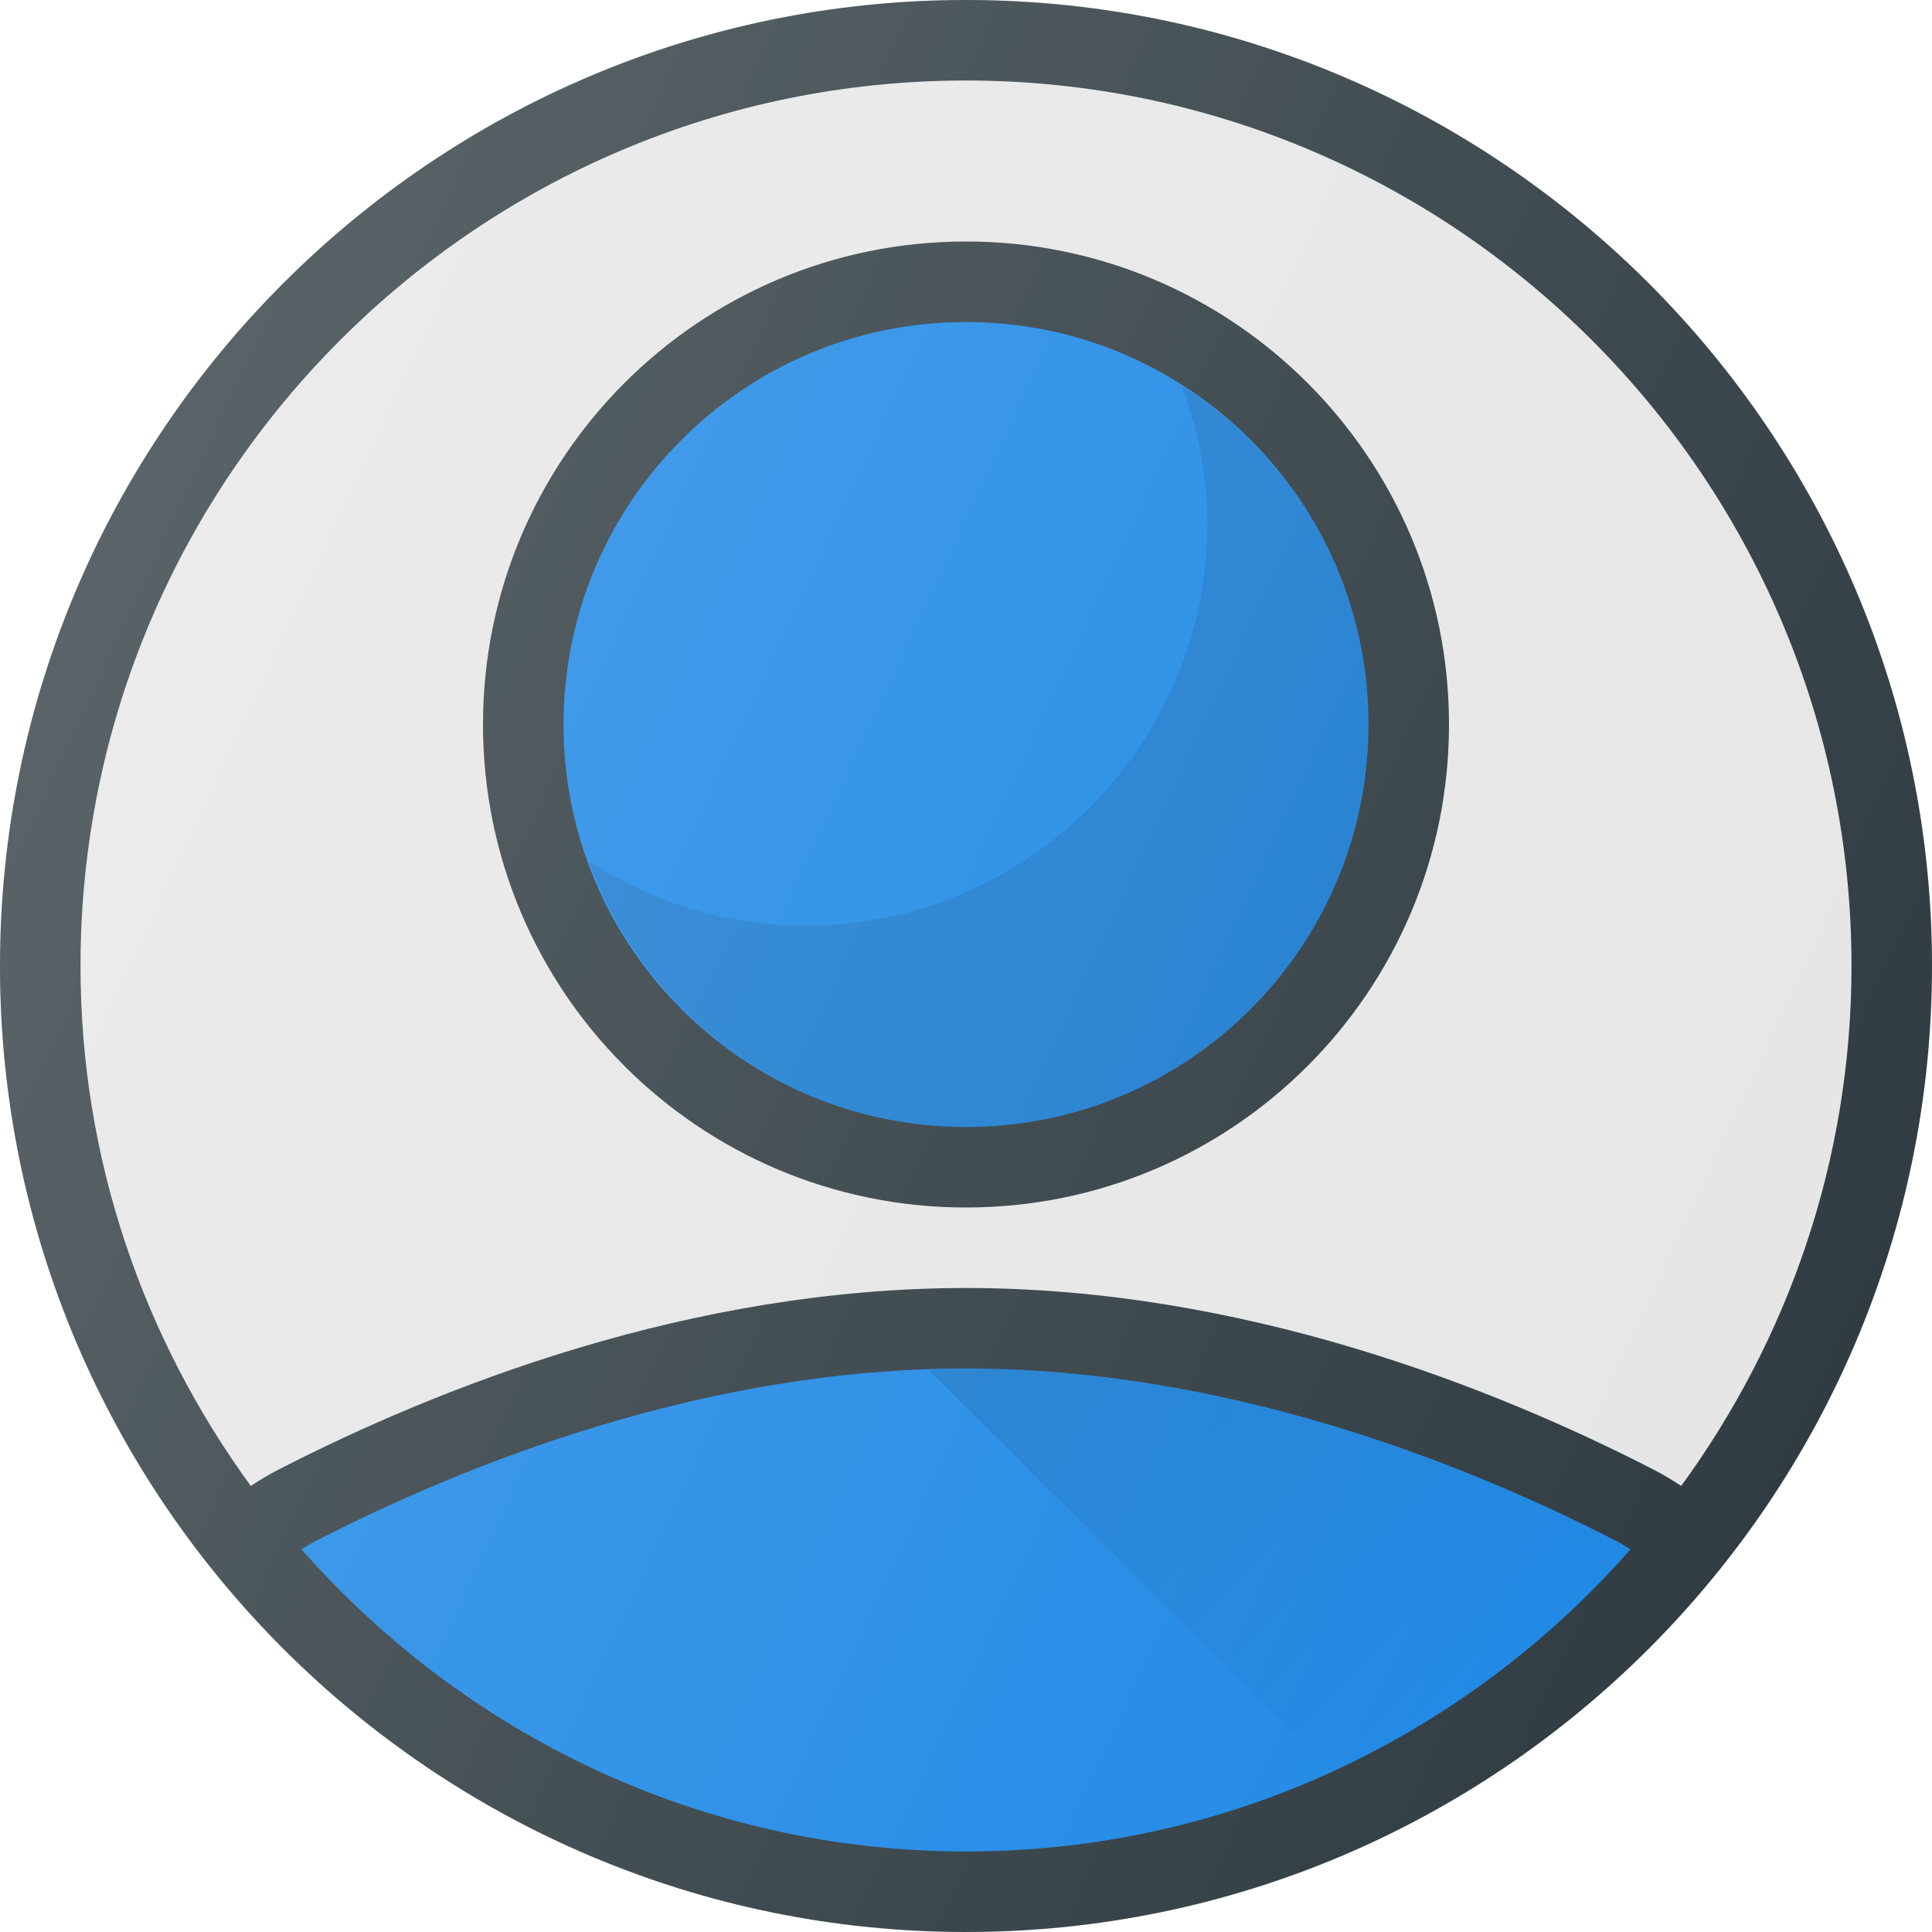
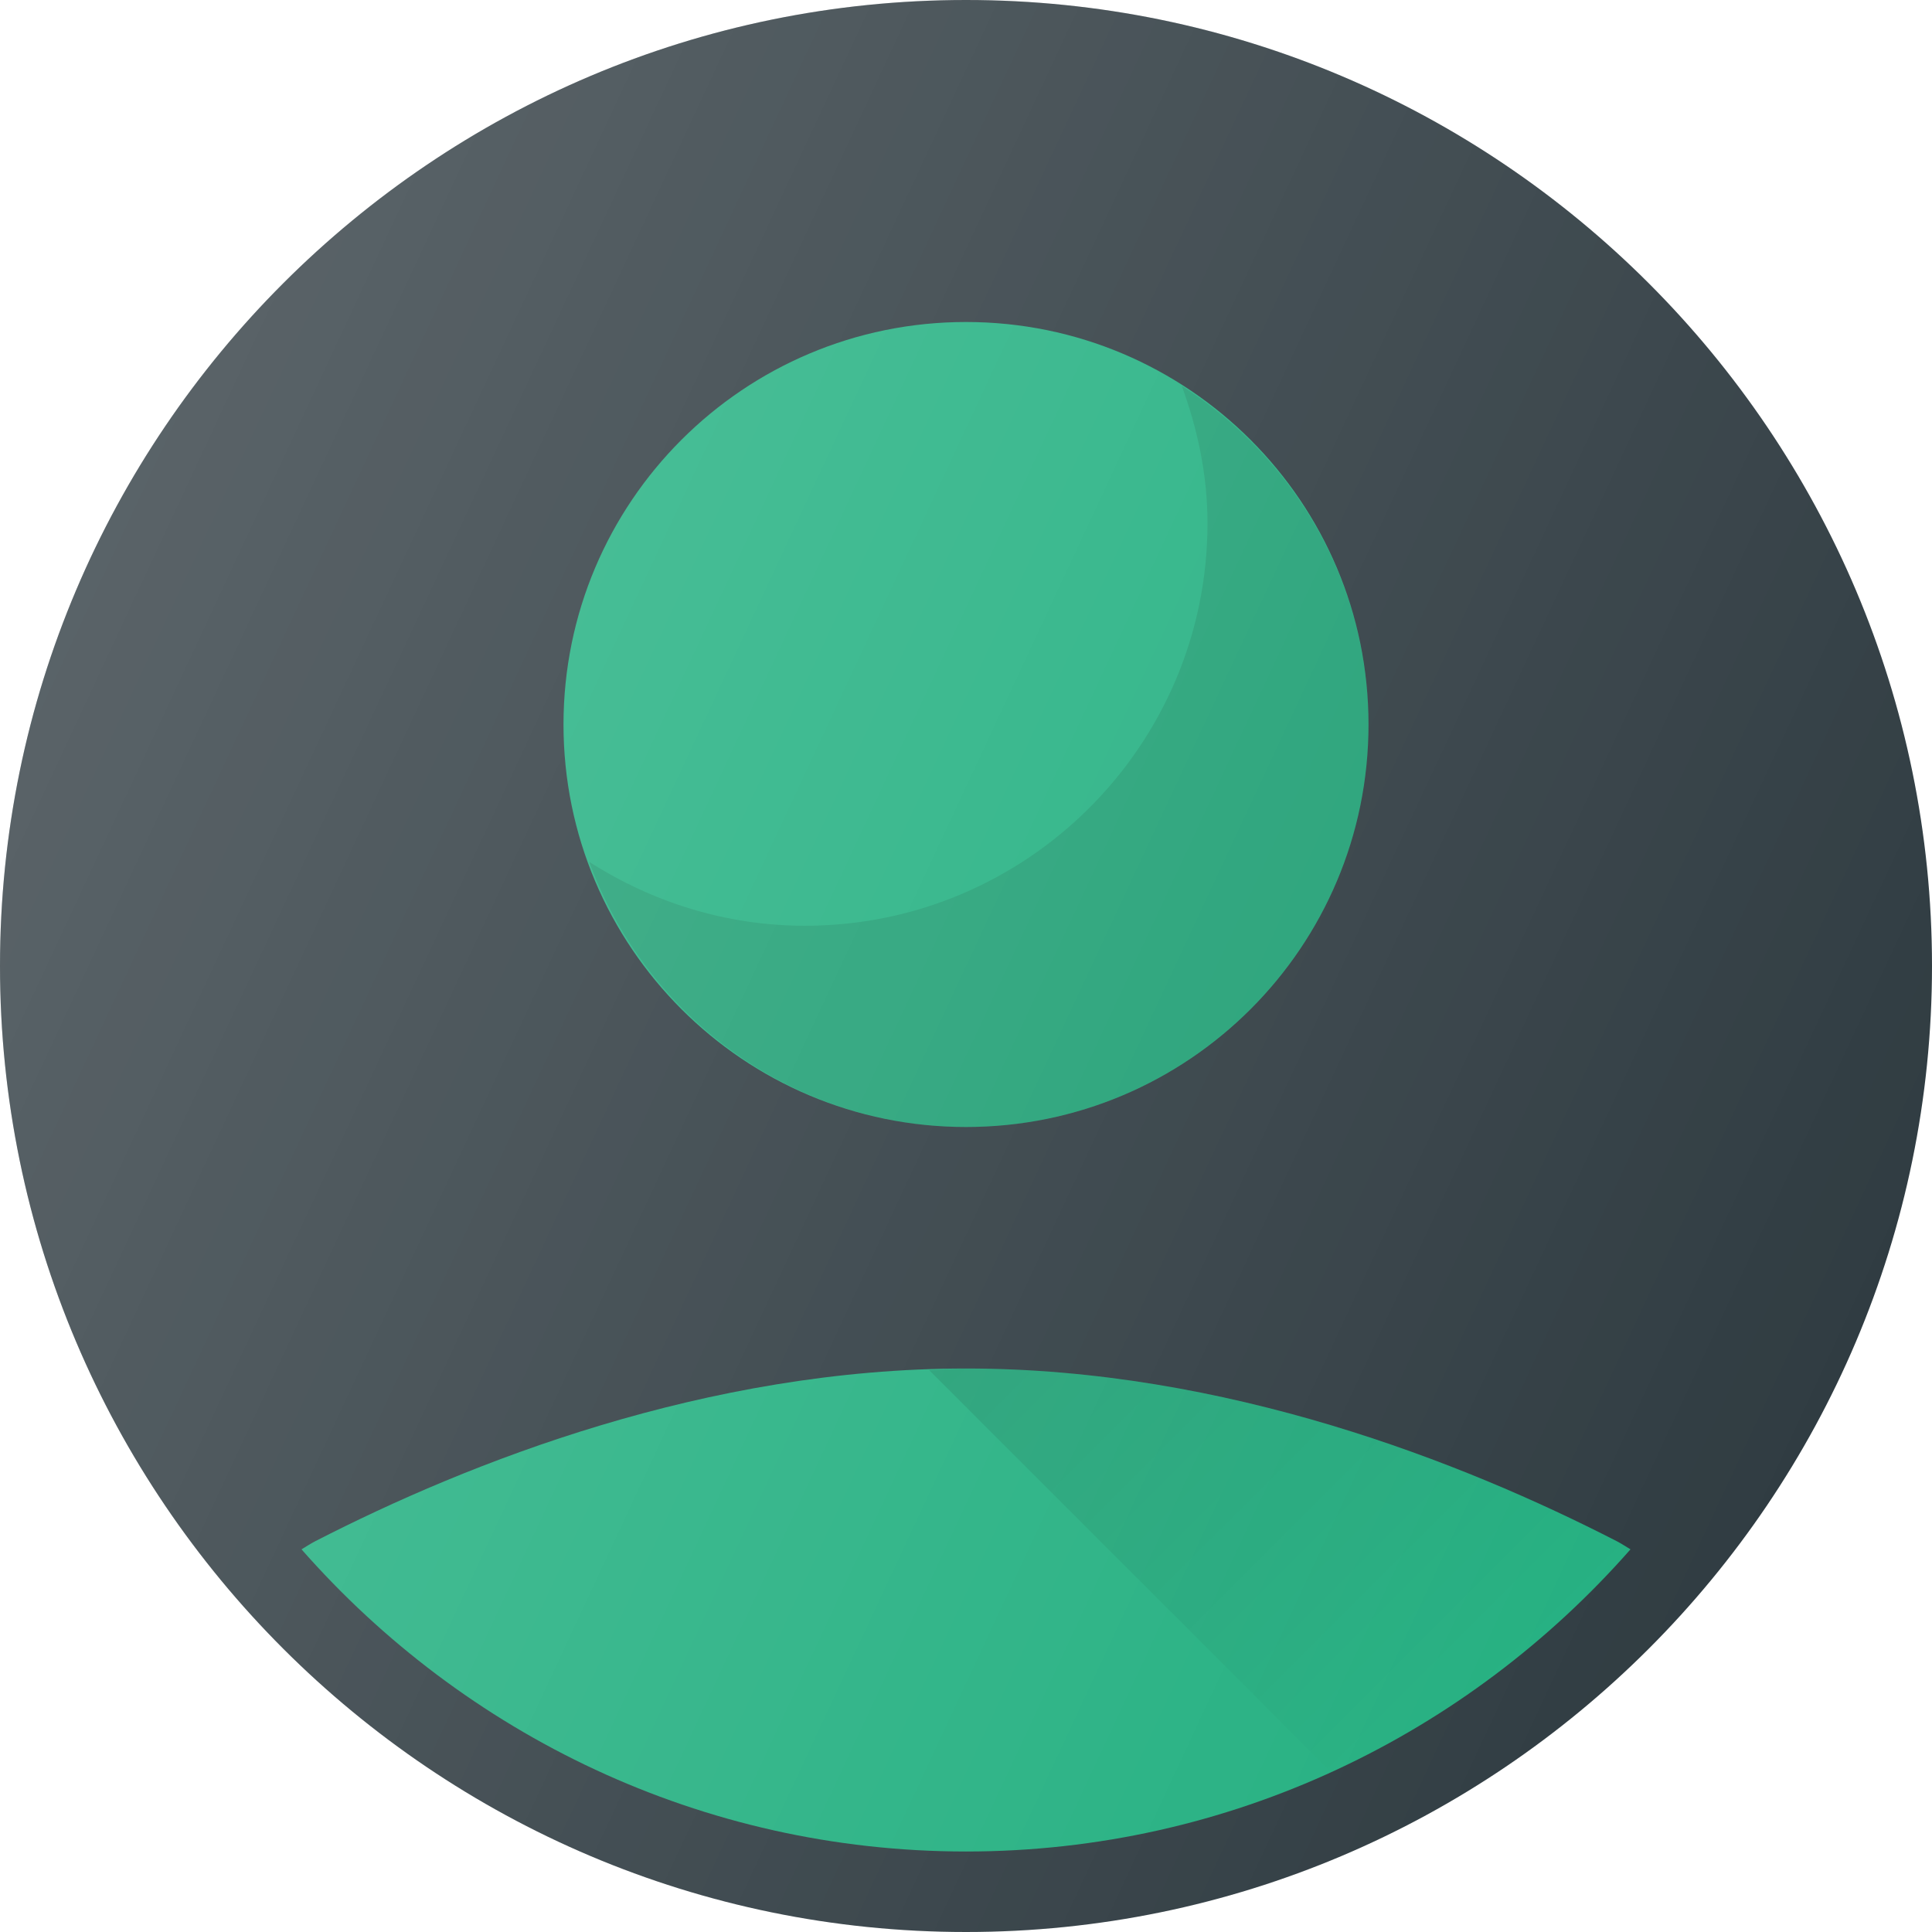
- <svg xmlns="http://www.w3.org/2000/svg" version="1.1" id="Capa_1" x="0px" y="0px" viewBox="0 0 512 512" style="enable-background:new 0 0 512 512;" xml:space="preserve">
-   <path style="fill:#303C42;" d="M256,0C114.844,0,0,114.844,0,256s114.844,256,256,256s256-114.844,256-256S397.156,0,256,0z" />
-   <path style="fill:#E6E6E6;" d="M256,21.333c129.396,0,234.667,105.271,234.667,234.667c0,51.508-16.878,99.038-45.121,137.781  c-2.467-1.605-4.905-3.069-7.379-4.344C395.417,367.49,329.104,341.333,256,341.333S116.583,367.49,73.823,389.448  c-2.467,1.27-4.902,2.73-7.368,4.333C38.212,355.036,21.333,307.508,21.333,256C21.333,126.604,126.604,21.333,256,21.333z" />
-   <path style="fill:#1E88E5;" d="M256,490.667c-70.161,0-133.056-31.108-176.095-80.073c1.227-0.743,2.464-1.551,3.678-2.177  c40.656-20.875,103.573-45.75,172.417-45.75s131.76,24.875,172.406,45.74c1.22,0.63,2.46,1.439,3.69,2.186  C389.056,459.557,326.161,490.667,256,490.667z" />
-   <circle style="fill:#303C42;" cx="256" cy="192" r="128" />
-   <linearGradient id="SVGID_1_" gradientUnits="userSpaceOnUse" x1="-33.539" y1="631.086" x2="-28.054" y2="625.6" gradientTransform="matrix(21.3333 0 0 -21.3333 996.3334 13791.667)">
-     <stop offset="0" style="stop-color:#000000;stop-opacity:0.1" />
-     <stop offset="1" style="stop-color:#000000;stop-opacity:0" />
-   </linearGradient>
-   <path style="fill:url(#SVGID_1_);" d="M352.73,469.59c30.467-13.922,57.497-34.118,79.366-58.997c-1.23-0.747-2.47-1.556-3.69-2.186  c-40.646-20.865-103.563-45.74-172.406-45.74c-3.296,0-6.501,0.314-9.768,0.424L352.73,469.59z" />
-   <circle style="fill:#1E88E5;" cx="256" cy="192" r="106.667" />
-   <path style="opacity:0.1;enable-background:new    ;" d="M313.184,102.263c4.176,11.41,6.816,23.565,6.816,36.404  c0,58.815-47.85,106.667-106.667,106.667c-21.077,0-40.621-6.339-57.184-16.93c14.956,40.861,53.872,70.263,99.85,70.263  c58.816,0,106.667-47.852,106.667-106.667C362.667,154.26,342.841,121.229,313.184,102.263z" />
-   <linearGradient id="SVGID_2_" gradientUnits="userSpaceOnUse" x1="-45.578" y1="639.555" x2="-23.828" y2="629.414" gradientTransform="matrix(21.3333 0 0 -21.3333 996.3334 13791.667)">
-     <stop offset="0" style="stop-color:#FFFFFF;stop-opacity:0.2" />
-     <stop offset="1" style="stop-color:#FFFFFF;stop-opacity:0" />
-   </linearGradient>
-   <path style="fill:url(#SVGID_2_);" d="M256,0C114.844,0,0,114.844,0,256s114.844,256,256,256s256-114.844,256-256S397.156,0,256,0z" />
-   <g>
- </g>
-   <g>
- </g>
-   <g>
- </g>
-   <g>
- </g>
-   <g>
- </g>
-   <g>
- </g>
-   <g>
- </g>
-   <g>
- </g>
-   <g>
- </g>
-   <g>
- </g>
-   <g>
- </g>
-   <g>
- </g>
-   <g>
- </g>
-   <g>
- </g>
-   <g>
- </g>
+ <svg xmlns="http://www.w3.org/2000/svg" width="512" height="512" viewBox="0 0 512 512" fill="none">
+   <path d="M256 0C114.844 0 0 114.844 0 256C0 397.156 114.844 512 256 512C397.156 512 512 397.156 512 256C512 114.844 397.156 0 256 0Z" fill="#303C42" />
+   <path d="M256 490.667C185.839 490.667 122.944 459.559 79.905 410.594C81.132 409.851 82.369 409.043 83.583 408.417C124.239 387.542 187.156 362.667 256 362.667C324.844 362.667 387.76 387.542 428.406 408.407C429.626 409.037 430.866 409.846 432.096 410.593C389.056 459.557 326.161 490.667 256 490.667Z" fill="#24B081" />
+   <path d="M256 320C326.692 320 384 262.692 384 192C384 121.308 326.692 64 256 64C185.308 64 128 121.308 128 192C128 262.692 185.308 320 256 320Z" fill="#303C42" />
+   <path d="M352.73 469.59C383.197 455.668 410.227 435.472 432.096 410.593C430.866 409.846 429.626 409.037 428.406 408.407C387.76 387.542 324.843 362.667 256 362.667C252.704 362.667 249.499 362.981 246.232 363.091L352.73 469.59Z" fill="url(#paint0_linear)" />
+   <path d="M256 298.667C314.911 298.667 362.667 250.911 362.667 192C362.667 133.089 314.911 85.333 256 85.333C197.089 85.333 149.333 133.089 149.333 192C149.333 250.911 197.089 298.667 256 298.667Z" fill="#25B182" />
+   <path opacity="0.1" d="M313.184 102.263C317.36 113.673 320 125.828 320 138.667C320 197.482 272.15 245.334 213.333 245.334C192.256 245.334 172.712 238.995 156.149 228.404C171.105 269.265 210.021 298.667 255.999 298.667C314.815 298.667 362.666 250.815 362.666 192C362.667 154.26 342.841 121.229 313.184 102.263Z" fill="black" />
+   <path d="M256 0C114.844 0 0 114.844 0 256C0 397.156 114.844 512 256 512C397.156 512 512 397.156 512 256C512 114.844 397.156 0 256 0Z" fill="url(#paint1_linear)" />
+   <defs>
+     <linearGradient id="paint0_linear" x1="280.832" y1="328.52" x2="397.845" y2="445.555" gradientUnits="userSpaceOnUse">
+       <stop stop-opacity="0.1" />
+       <stop offset="1" stop-opacity="0" />
+     </linearGradient>
+     <linearGradient id="paint1_linear" x1="23.996" y1="147.848" x2="488.008" y2="364.194" gradientUnits="userSpaceOnUse">
+       <stop stop-color="white" stop-opacity="0.2" />
+       <stop offset="1" stop-color="white" stop-opacity="0" />
+     </linearGradient>
+   </defs>
</svg>
